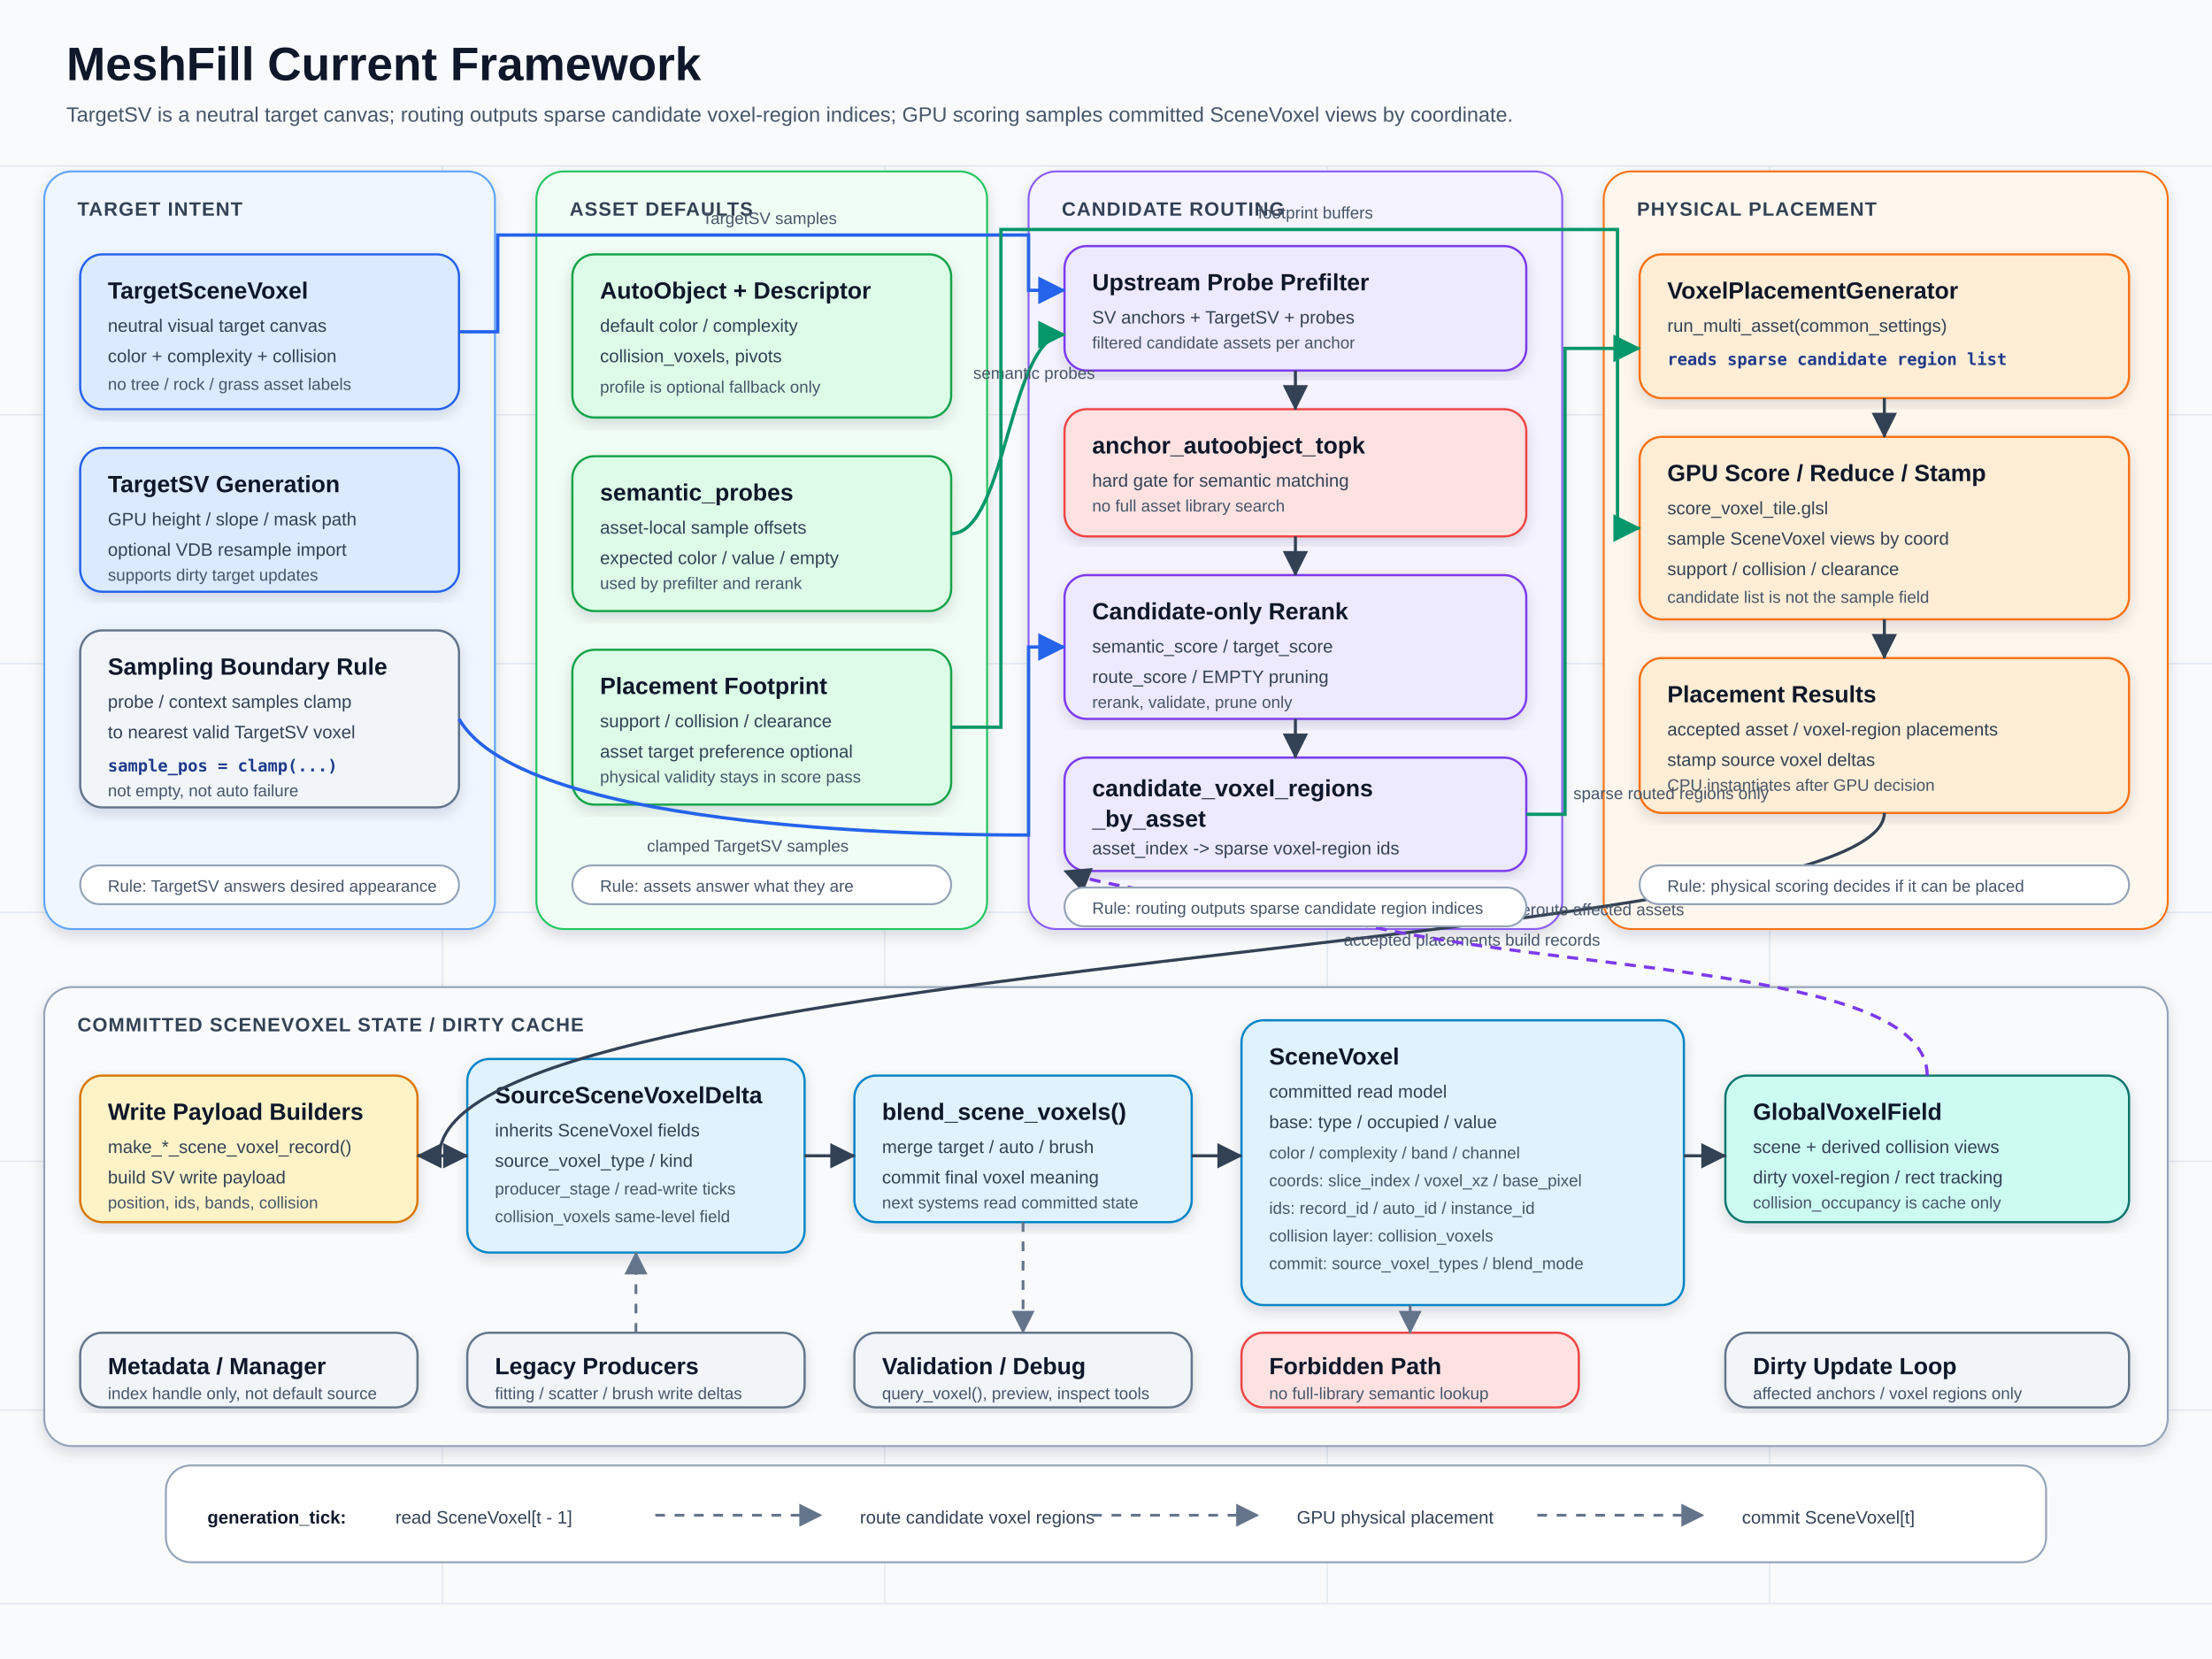
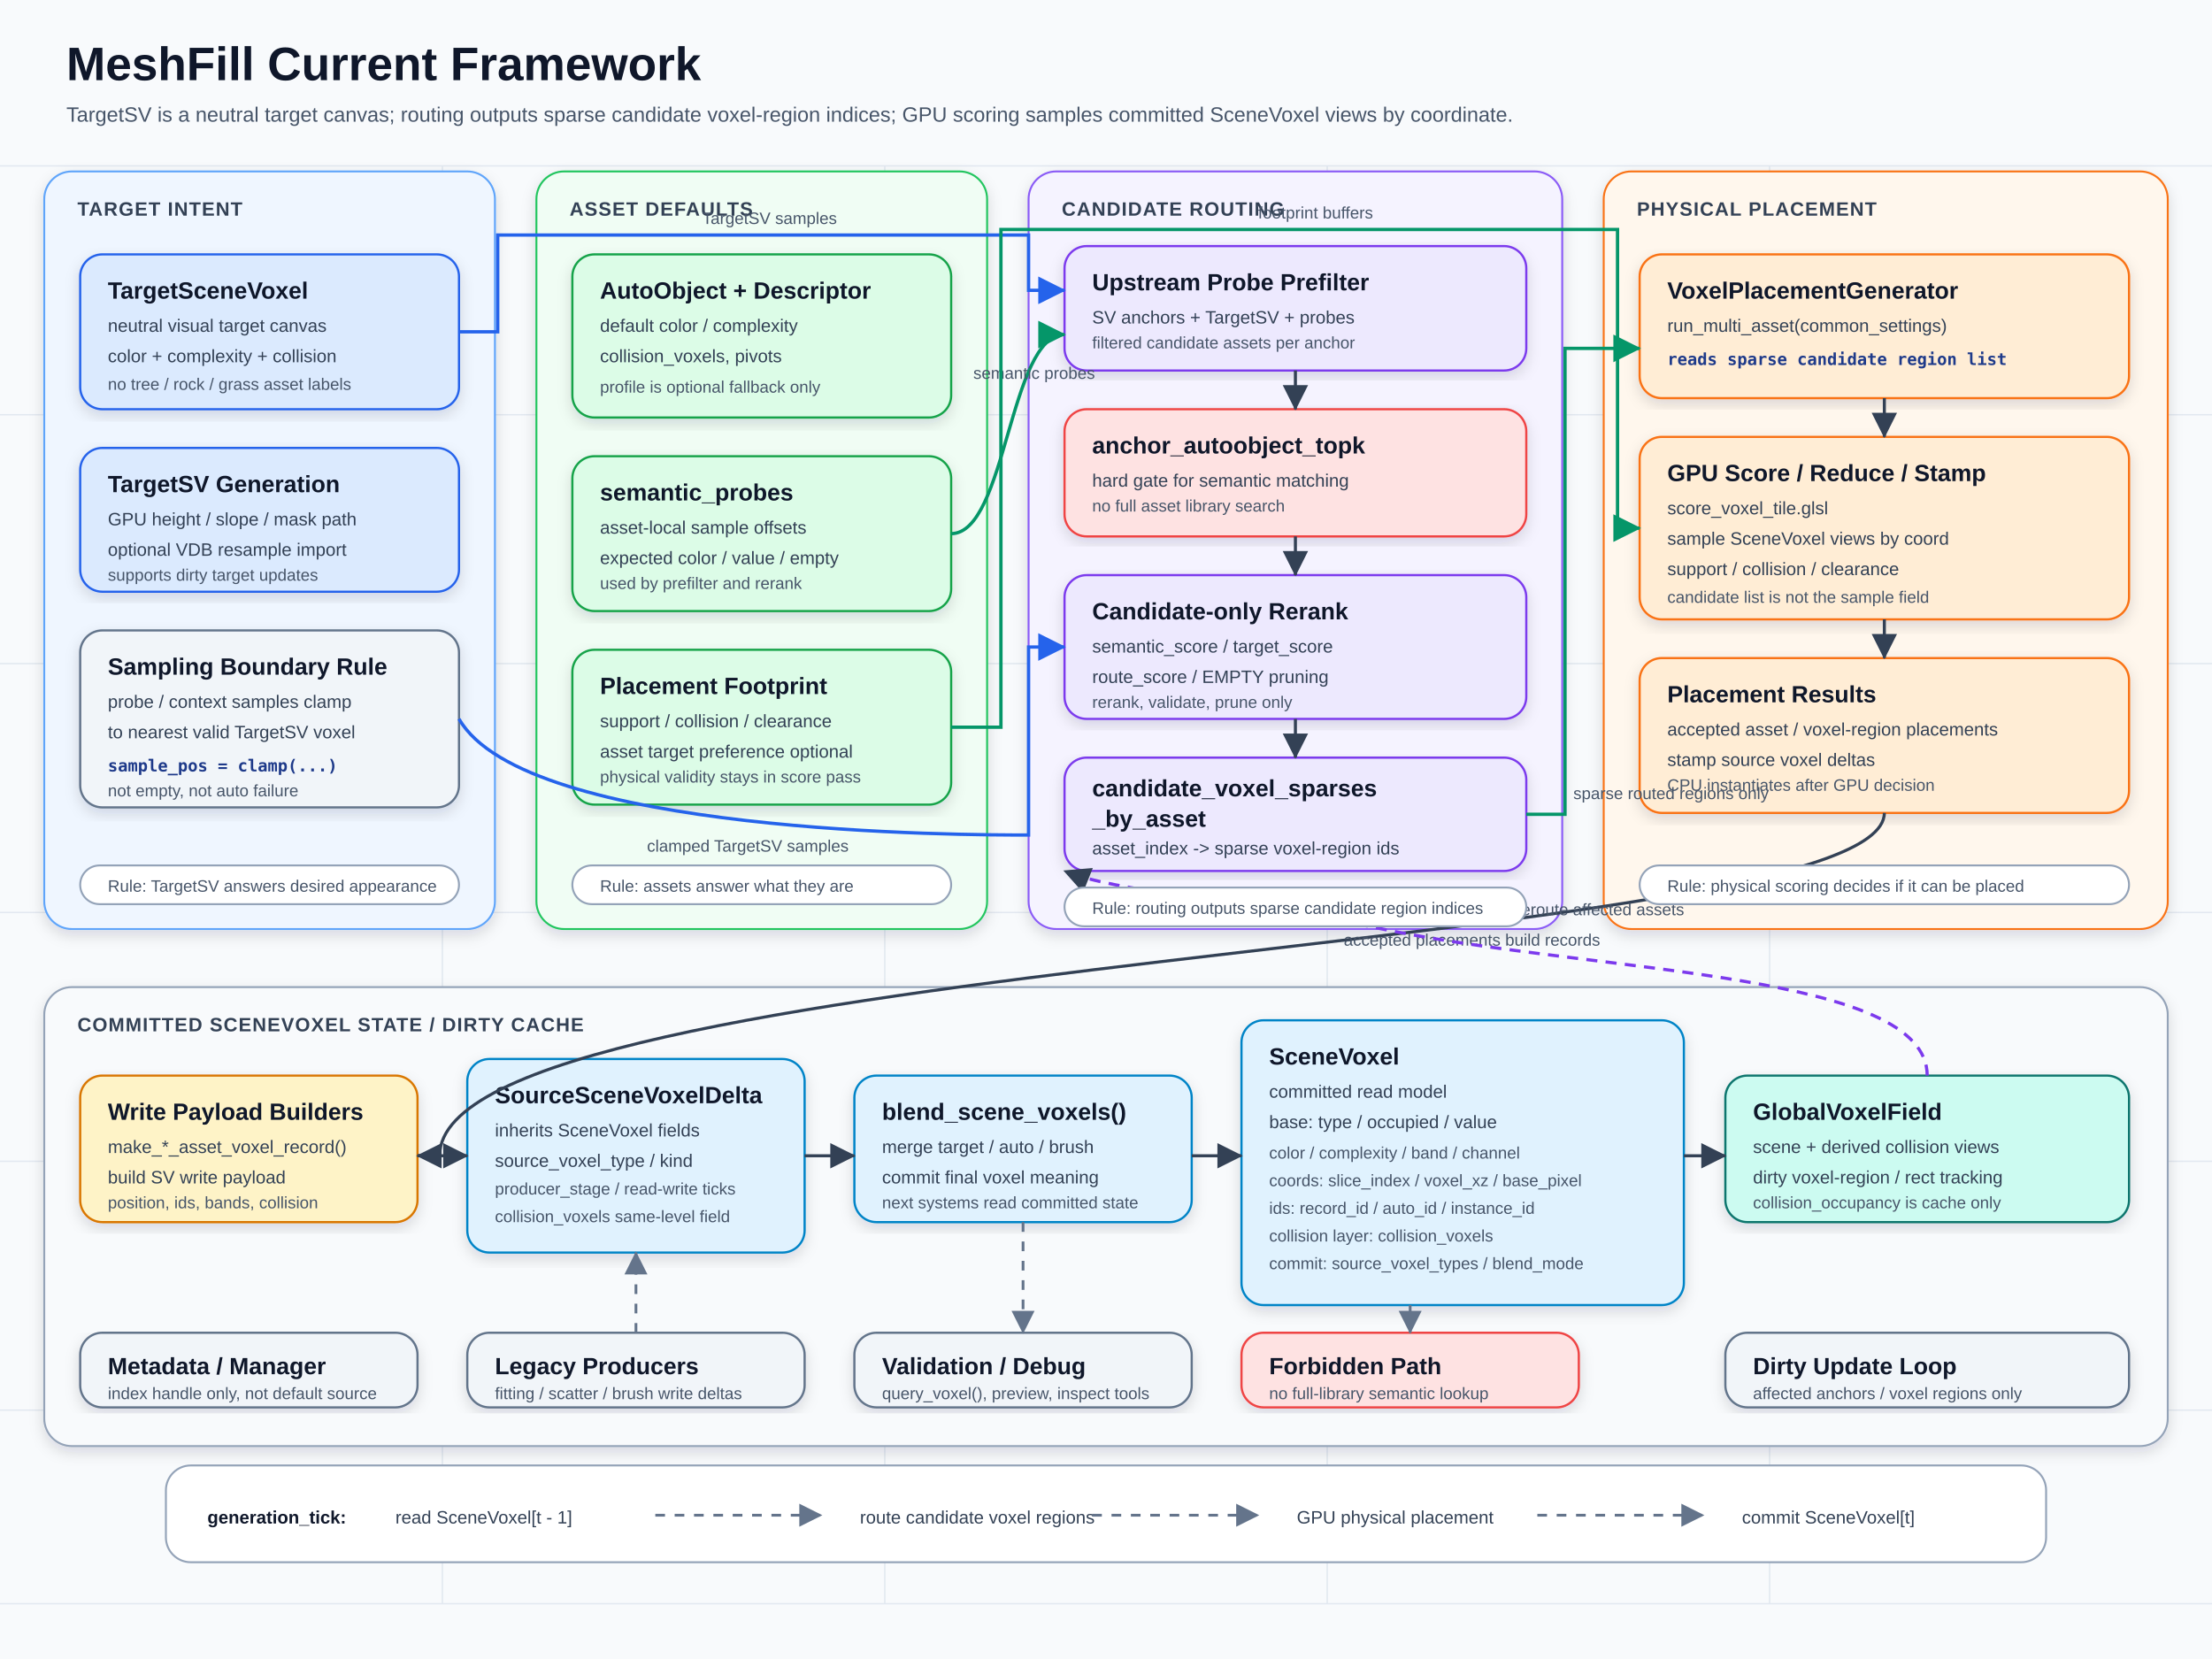
<svg xmlns="http://www.w3.org/2000/svg" width="1600" height="1200" viewBox="0 0 1600 1200" role="img" aria-labelledby="title desc">
  <defs>
    <marker id="arrow" viewBox="0 0 12 12" refX="10.5" refY="6" markerWidth="10" markerHeight="10" orient="auto">
      <path d="M1,1 L11,6 L1,11 Z" fill="#334155" />
    </marker>
    <marker id="arrow-blue" viewBox="0 0 12 12" refX="10.5" refY="6" markerWidth="10" markerHeight="10" orient="auto">
      <path d="M1,1 L11,6 L1,11 Z" fill="#2563eb" />
    </marker>
    <marker id="arrow-green" viewBox="0 0 12 12" refX="10.5" refY="6" markerWidth="10" markerHeight="10" orient="auto">
      <path d="M1,1 L11,6 L1,11 Z" fill="#059669" />
    </marker>
    <marker id="arrow-soft" viewBox="0 0 12 12" refX="10.5" refY="6" markerWidth="10" markerHeight="10" orient="auto">
      <path d="M1,1 L11,6 L1,11 Z" fill="#64748b" />
    </marker>
    <filter id="shadow" x="-8%" y="-8%" width="116%" height="116%">
      <feDropShadow dx="0" dy="4" stdDeviation="5" flood-color="#0f172a" flood-opacity="0.14" />
    </filter>
    <style>
      .bg { fill: #f8fafc; }
      .grid { stroke: #e2e8f0; stroke-width: 1; }
      .title { fill: #0f172a; font: 700 34px "Microsoft YaHei", "Segoe UI", Arial, sans-serif; }
      .subtitle { fill: #475569; font: 15px "Microsoft YaHei", "Segoe UI", Arial, sans-serif; }
      .band-title { fill: #334155; font: 700 14px "Microsoft YaHei", "Segoe UI", Arial, sans-serif; letter-spacing: .05em; }
      .label { fill: #0f172a; font: 700 17px "Microsoft YaHei", "Segoe UI", Arial, sans-serif; }
      .small { fill: #334155; font: 13px "Microsoft YaHei", "Segoe UI", Arial, sans-serif; }
      .tiny { fill: #475569; font: 12px "Microsoft YaHei", "Segoe UI", Arial, sans-serif; }
      .mono { fill: #1e3a8a; font: 700 12px Consolas, "Cascadia Mono", monospace; }
      .pill-text { fill: #0f172a; font: 700 13px "Microsoft YaHei", "Segoe UI", Arial, sans-serif; }
      .band { fill: #ffffff; stroke: #dbe3ef; stroke-width: 1.2; filter: url(#shadow); }
      .target-band { fill: #eff6ff; stroke: #60a5fa; stroke-width: 1.4; }
      .asset-band { fill: #f0fdf4; stroke: #22c55e; stroke-width: 1.4; }
      .route-band { fill: #f5f3ff; stroke: #8b5cf6; stroke-width: 1.4; }
      .place-band { fill: #fff7ed; stroke: #f97316; stroke-width: 1.4; }
      .state-band { fill: #f8fafc; stroke: #94a3b8; stroke-width: 1.4; }
      .node { stroke-width: 1.6; filter: url(#shadow); }
      .target { fill: #dbeafe; stroke: #2563eb; }
      .asset { fill: #dcfce7; stroke: #16a34a; }
      .route { fill: #ede9fe; stroke: #7c3aed; }
      .hardgate { fill: #fee2e2; stroke: #ef4444; }
      .placement { fill: #ffedd5; stroke: #f97316; }
      .state { fill: #e0f2fe; stroke: #0284c7; }
      .cache { fill: #ccfbf1; stroke: #0f766e; }
      .record { fill: #fef3c7; stroke: #d97706; }
      .support { fill: #f1f5f9; stroke: #64748b; }
      .tick { fill: #ffffff; stroke: #94a3b8; stroke-width: 1.4; }
      .edge { stroke: #334155; stroke-width: 2.2; fill: none; marker-end: url(#arrow); }
      .edge-blue { stroke: #2563eb; stroke-width: 2.4; fill: none; marker-end: url(#arrow-blue); }
      .edge-green { stroke: #059669; stroke-width: 2.4; fill: none; marker-end: url(#arrow-green); }
      .edge-soft { stroke: #64748b; stroke-width: 2; fill: none; marker-end: url(#arrow-soft); stroke-dasharray: 7 7; }
      .edge-loop { stroke: #7c3aed; stroke-width: 2.3; fill: none; marker-end: url(#arrow); stroke-dasharray: 8 6; }
    </style>
  </defs>
  <rect class="bg" width="1600" height="1200" />
  <path class="grid" d="M0 120H1600M0 300H1600M0 480H1600M0 660H1600M0 840H1600M0 1020H1600M0 1160H1600" />
  <path class="grid" d="M320 120V1160M640 120V1160M960 120V1160M1280 120V1160" />
  <text class="title" x="48" y="58">MeshFill Current Framework</text>
  <text class="subtitle" x="48" y="88">TargetSV is a neutral target canvas; routing outputs sparse candidate voxel-region indices; GPU scoring samples committed SceneVoxel views by coordinate.</text>
  <rect class="band target-band" x="32" y="124" width="326" height="548" rx="20" ry="20" />
  <rect class="band asset-band" x="388" y="124" width="326" height="548" rx="20" ry="20" />
  <rect class="band route-band" x="744" y="124" width="386" height="548" rx="20" ry="20" />
  <rect class="band place-band" x="1160" y="124" width="408" height="548" rx="20" ry="20" />
  <rect class="band state-band" x="32" y="714" width="1536" height="332" rx="20" ry="20" />
  <text class="band-title" x="56" y="156">TARGET INTENT</text>
  <text class="band-title" x="412" y="156">ASSET DEFAULTS</text>
  <text class="band-title" x="768" y="156">CANDIDATE ROUTING</text>
  <text class="band-title" x="1184" y="156">PHYSICAL PLACEMENT</text>
  <text class="band-title" x="56" y="746">COMMITTED SCENEVOXEL STATE / DIRTY CACHE</text>
  <rect class="node target" x="58" y="184" width="274" height="112" rx="16" ry="16" />
  <text class="label" x="78" y="216">TargetSceneVoxel</text>
  <text class="small" x="78" y="240">neutral visual target canvas</text>
  <text class="small" x="78" y="262">color + complexity + collision</text>
  <text class="tiny" x="78" y="282">no tree / rock / grass asset labels</text>
  <rect class="node target" x="58" y="324" width="274" height="104" rx="16" ry="16" />
  <text class="label" x="78" y="356">TargetSV Generation</text>
  <text class="small" x="78" y="380">GPU height / slope / mask path</text>
  <text class="small" x="78" y="402">optional VDB resample import</text>
  <text class="tiny" x="78" y="420">supports dirty target updates</text>
  <rect class="node support" x="58" y="456" width="274" height="128" rx="16" ry="16" />
  <text class="label" x="78" y="488">Sampling Boundary Rule</text>
  <text class="small" x="78" y="512">probe / context samples clamp</text>
  <text class="small" x="78" y="534">to nearest valid TargetSV voxel</text>
  <text class="mono" x="78" y="558">sample_pos = clamp(...)</text>
  <text class="tiny" x="78" y="576">not empty, not auto failure</text>
  <rect class="node asset" x="414" y="184" width="274" height="118" rx="16" ry="16" />
  <text class="label" x="434" y="216">AutoObject + Descriptor</text>
  <text class="small" x="434" y="240">default color / complexity</text>
  <text class="small" x="434" y="262">collision_voxels, pivots</text>
  <text class="tiny" x="434" y="284">profile is optional fallback only</text>
  <rect class="node asset" x="414" y="330" width="274" height="112" rx="16" ry="16" />
  <text class="label" x="434" y="362">semantic_probes</text>
  <text class="small" x="434" y="386">asset-local sample offsets</text>
  <text class="small" x="434" y="408">expected color / value / empty</text>
  <text class="tiny" x="434" y="426">used by prefilter and rerank</text>
  <rect class="node asset" x="414" y="470" width="274" height="112" rx="16" ry="16" />
  <text class="label" x="434" y="502">Placement Footprint</text>
  <text class="small" x="434" y="526">support / collision / clearance</text>
  <text class="small" x="434" y="548">asset target preference optional</text>
  <text class="tiny" x="434" y="566">physical validity stays in score pass</text>
  <rect class="node route" x="770" y="178" width="334" height="90" rx="16" ry="16" />
  <text class="label" x="790" y="210">Upstream Probe Prefilter</text>
  <text class="small" x="790" y="234">SV anchors + TargetSV + probes</text>
  <text class="tiny" x="790" y="252">filtered candidate assets per anchor</text>
  <rect class="node hardgate" x="770" y="296" width="334" height="92" rx="16" ry="16" />
  <text class="label" x="790" y="328">anchor_autoobject_topk</text>
  <text class="small" x="790" y="352">hard gate for semantic matching</text>
  <text class="tiny" x="790" y="370">no full asset library search</text>
  <rect class="node route" x="770" y="416" width="334" height="104" rx="16" ry="16" />
  <text class="label" x="790" y="448">Candidate-only Rerank</text>
  <text class="small" x="790" y="472">semantic_score / target_score</text>
  <text class="small" x="790" y="494">route_score / EMPTY pruning</text>
  <text class="tiny" x="790" y="512">rerank, validate, prune only</text>
  <rect class="node route" x="770" y="548" width="334" height="82" rx="16" ry="16" />
-   <text class="label" x="790" y="576">candidate_voxel_regions</text>
+   <text class="label" x="790" y="576">candidate_voxel_sparses</text>
  <text class="label" x="790" y="598">_by_asset</text>
  <text class="small" x="790" y="618">asset_index -&gt; sparse voxel-region ids</text>
  <rect class="node placement" x="1186" y="184" width="354" height="104" rx="16" ry="16" />
  <text class="label" x="1206" y="216">VoxelPlacementGenerator</text>
  <text class="small" x="1206" y="240">run_multi_asset(common_settings)</text>
  <text class="mono" x="1206" y="264">reads sparse candidate region list</text>
  <rect class="node placement" x="1186" y="316" width="354" height="132" rx="16" ry="16" />
  <text class="label" x="1206" y="348">GPU Score / Reduce / Stamp</text>
  <text class="small" x="1206" y="372">score_voxel_tile.glsl</text>
  <text class="small" x="1206" y="394">sample SceneVoxel views by coord</text>
  <text class="small" x="1206" y="416">support / collision / clearance</text>
  <text class="tiny" x="1206" y="436">candidate list is not the sample field</text>
  <rect class="node placement" x="1186" y="476" width="354" height="112" rx="16" ry="16" />
  <text class="label" x="1206" y="508">Placement Results</text>
  <text class="small" x="1206" y="532">accepted asset / voxel-region placements</text>
  <text class="small" x="1206" y="554">stamp source voxel deltas</text>
  <text class="tiny" x="1206" y="572">CPU instantiates after GPU decision</text>
  <path class="edge-blue" d="M332 240 H360 V170 H744 V210 H770" />
  <text class="tiny" x="508" y="162">TargetSV samples</text>
  <path class="edge-blue" d="M332 520 C380 604 700 604 744 604 L744 468 L770 468" />
  <text class="tiny" x="468" y="616">clamped TargetSV samples</text>
  <path class="edge-green" d="M688 386 C728 386 730 242 770 242" />
  <text class="tiny" x="704" y="274">semantic probes</text>
  <path class="edge-green" d="M688 526 L724 526 L724 166 L1170 166 L1170 382 L1186 382" />
  <text class="tiny" x="910" y="158">footprint buffers</text>
  <path class="edge" d="M937 268 V296" />
  <path class="edge" d="M937 388 V416" />
  <path class="edge" d="M937 520 V548" />
  <path class="edge-green" d="M1104 589 L1132 589 L1132 252 L1186 252" />
  <text class="tiny" x="1138" y="578">sparse routed regions only</text>
  <path class="edge" d="M1363 288 V316" />
  <path class="edge" d="M1363 448 V476" />
  <rect class="node record" x="58" y="778" width="244" height="106" rx="16" ry="16" />
  <text class="label" x="78" y="810">Write Payload Builders</text>
-   <text class="small" x="78" y="834">make_*_scene_voxel_record()</text>
+   <text class="small" x="78" y="834">make_*_asset_voxel_record()</text>
  <text class="small" x="78" y="856">build SV write payload</text>
  <text class="tiny" x="78" y="874">position, ids, bands, collision</text>
  <rect class="node state" x="338" y="766" width="244" height="140" rx="16" ry="16" />
  <text class="label" x="358" y="798">SourceSceneVoxelDelta</text>
  <text class="small" x="358" y="822">inherits SceneVoxel fields</text>
  <text class="small" x="358" y="844">source_voxel_type / kind</text>
  <text class="tiny" x="358" y="864">producer_stage / read-write ticks</text>
  <text class="tiny" x="358" y="884">collision_voxels same-level field</text>
  <rect class="node state" x="618" y="778" width="244" height="106" rx="16" ry="16" />
  <text class="label" x="638" y="810">blend_scene_voxels()</text>
  <text class="small" x="638" y="834">merge target / auto / brush</text>
  <text class="small" x="638" y="856">commit final voxel meaning</text>
  <text class="tiny" x="638" y="874">next systems read committed state</text>
  <rect class="node state" x="898" y="738" width="320" height="206" rx="16" ry="16" />
  <text class="label" x="918" y="770">SceneVoxel</text>
  <text class="small" x="918" y="794">committed read model</text>
  <text class="small" x="918" y="816">base: type / occupied / value</text>
  <text class="tiny" x="918" y="838">color / complexity / band / channel</text>
  <text class="tiny" x="918" y="858">coords: slice_index / voxel_xz / base_pixel</text>
  <text class="tiny" x="918" y="878">ids: record_id / auto_id / instance_id</text>
  <text class="tiny" x="918" y="898">collision layer: collision_voxels</text>
  <text class="tiny" x="918" y="918">commit: source_voxel_types / blend_mode</text>
  <rect class="node cache" x="1248" y="778" width="292" height="106" rx="16" ry="16" />
  <text class="label" x="1268" y="810">GlobalVoxelField</text>
  <text class="small" x="1268" y="834">scene + derived collision views</text>
  <text class="small" x="1268" y="856">dirty voxel-region / rect tracking</text>
  <text class="tiny" x="1268" y="874">collision_occupancy is cache only</text>
  <rect class="node support" x="58" y="964" width="244" height="54" rx="16" ry="16" />
  <text class="label" x="78" y="994">Metadata / Manager</text>
  <text class="tiny" x="78" y="1012">index handle only, not default source</text>
  <rect class="node support" x="338" y="964" width="244" height="54" rx="16" ry="16" />
  <text class="label" x="358" y="994">Legacy Producers</text>
  <text class="tiny" x="358" y="1012">fitting / scatter / brush write deltas</text>
  <rect class="node support" x="618" y="964" width="244" height="54" rx="16" ry="16" />
  <text class="label" x="638" y="994">Validation / Debug</text>
  <text class="tiny" x="638" y="1012">query_voxel(), preview, inspect tools</text>
  <rect class="node hardgate" x="898" y="964" width="244" height="54" rx="16" ry="16" />
  <text class="label" x="918" y="994">Forbidden Path</text>
  <text class="tiny" x="918" y="1012">no full-library semantic lookup</text>
  <rect class="node support" x="1248" y="964" width="292" height="54" rx="16" ry="16" />
  <text class="label" x="1268" y="994">Dirty Update Loop</text>
  <text class="tiny" x="1268" y="1012">affected anchors / voxel regions only</text>
  <path class="edge" d="M1363 588 C1363 690 318 690 318 836 H302" />
  <text class="tiny" x="972" y="684">accepted placements build records</text>
  <path class="edge" d="M302 836 H338" />
  <path class="edge" d="M582 836 H618" />
  <path class="edge" d="M862 836 H898" />
  <path class="edge" d="M1218 836 H1248" />
  <path class="edge-soft" d="M1020 944 V964" />
  <path class="edge-soft" d="M740 884 V964" />
  <path class="edge-soft" d="M460 964 V906" />
  <path class="edge-loop" d="M1394 778 C1394 704 1164 704 1010 674 C884 648 810 646 770 630" />
  <text class="tiny" x="1010" y="662">dirty anchors -&gt; reroute affected assets</text>
  <rect class="tick" x="120" y="1060" width="1360" height="70" rx="18" ry="18" />
  <text class="pill-text" x="150" y="1102">generation_tick:</text>
  <text class="small" x="286" y="1102">read SceneVoxel[t - 1]</text>
  <path class="edge-soft" d="M474 1096 H594" />
  <text class="small" x="622" y="1102">route candidate voxel regions</text>
  <path class="edge-soft" d="M790 1096 H910" />
  <text class="small" x="938" y="1102">GPU physical placement</text>
  <path class="edge-soft" d="M1112 1096 H1232" />
  <text class="small" x="1260" y="1102">commit SceneVoxel[t]</text>
  <rect class="tick" x="58" y="626" width="274" height="28" rx="14" ry="14" />
  <text class="tiny" x="78" y="645">Rule: TargetSV answers desired appearance</text>
  <rect class="tick" x="414" y="626" width="274" height="28" rx="14" ry="14" />
  <text class="tiny" x="434" y="645">Rule: assets answer what they are</text>
  <rect class="tick" x="770" y="642" width="334" height="28" rx="14" ry="14" />
  <text class="tiny" x="790" y="661">Rule: routing outputs sparse candidate region indices</text>
  <rect class="tick" x="1186" y="626" width="354" height="28" rx="14" ry="14" />
  <text class="tiny" x="1206" y="645">Rule: physical scoring decides if it can be placed</text>
</svg>
